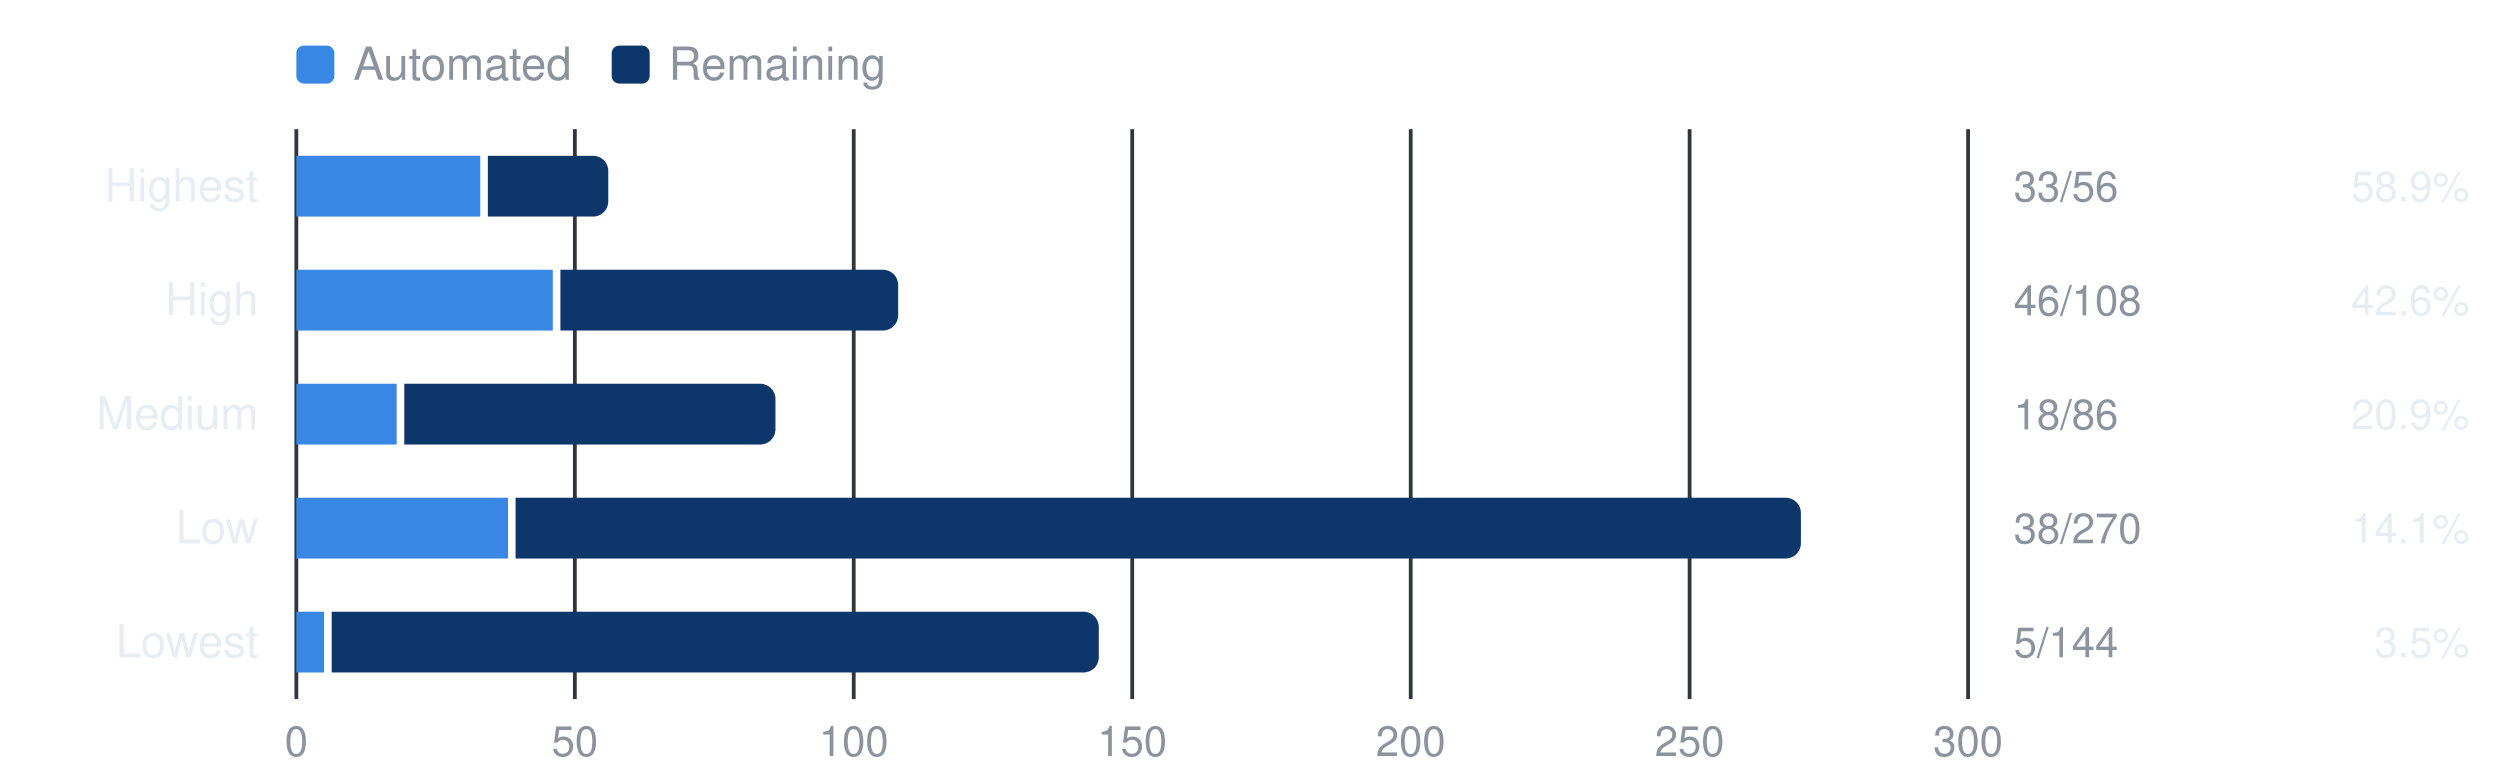
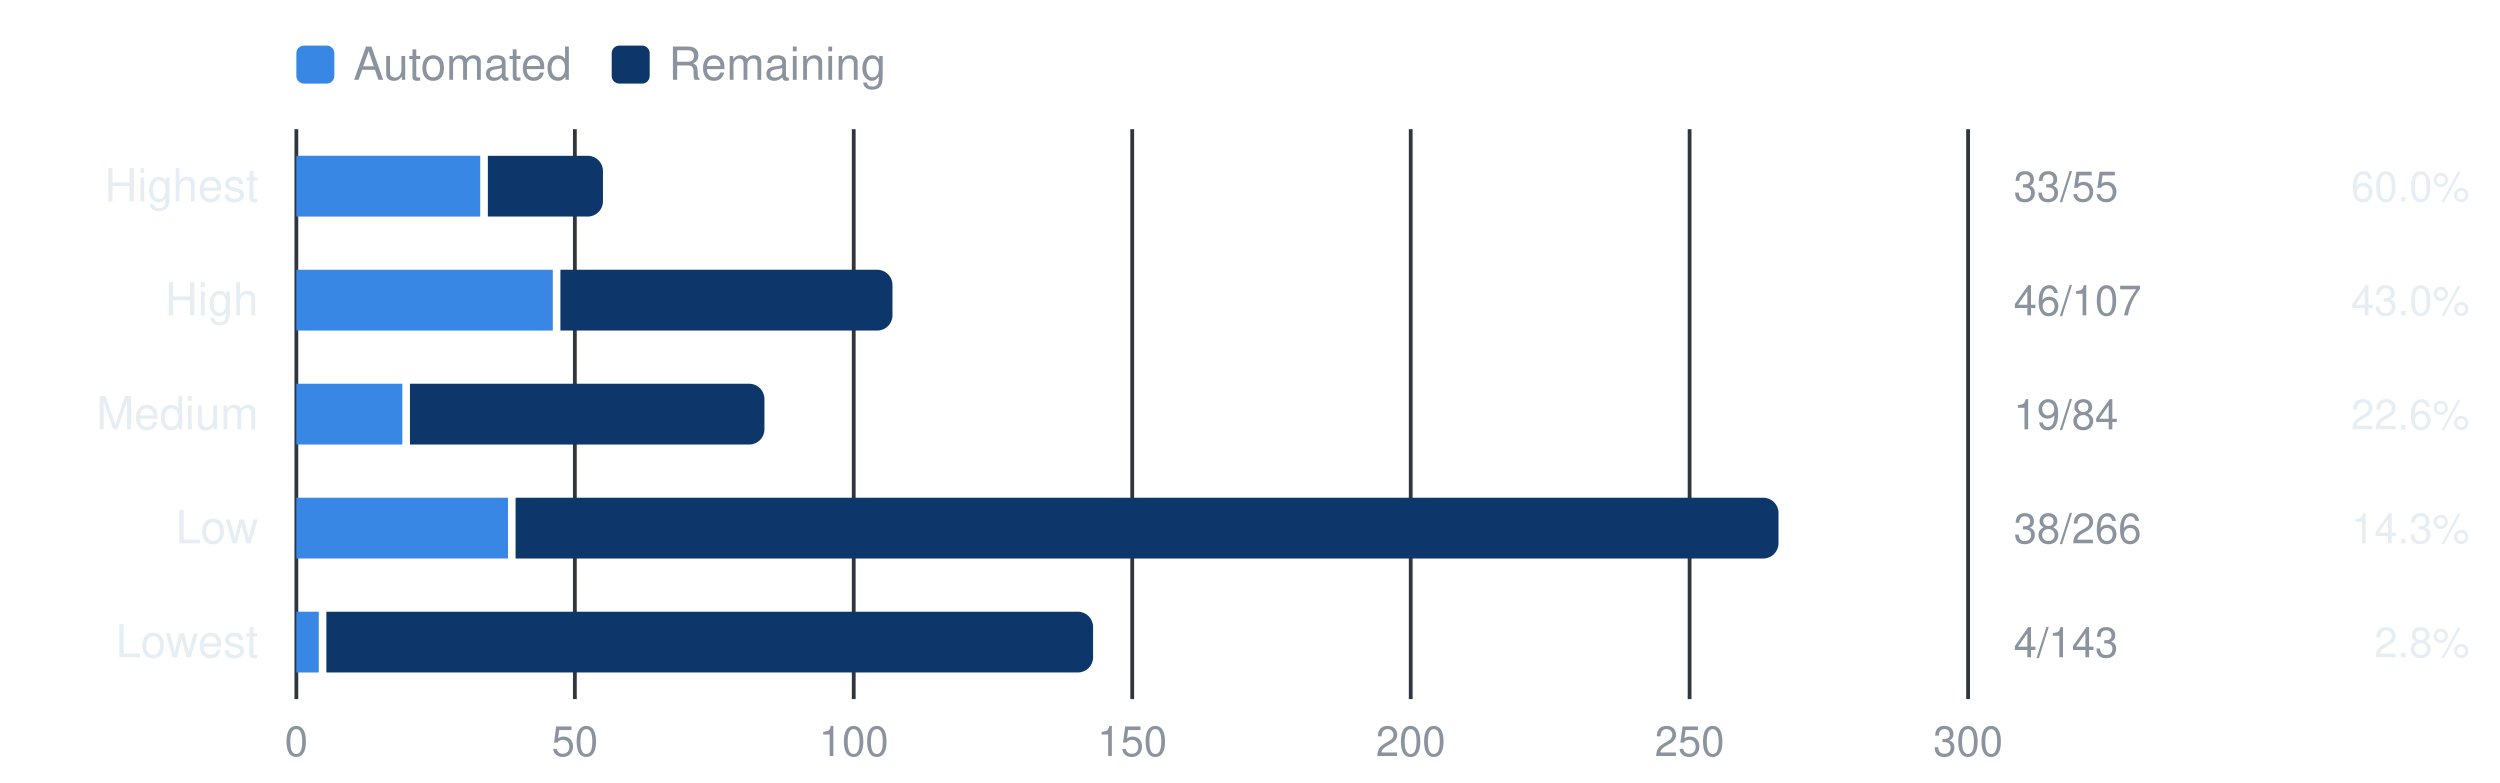
<svg xmlns="http://www.w3.org/2000/svg" width="658" height="206" viewBox="0 0 658 206" role="img" aria-label="Automated versus remaining conda CLI test cases, by priority">
  <g font-family="-apple-system,BlinkMacSystemFont,Segoe UI,Helvetica,Arial,sans-serif" font-size="12">
    <rect x="78" y="12" width="10" height="10" rx="2" fill="#3987e5" />
    <text x="93" y="21" fill="#8b949e">Automated</text>
    <rect x="161" y="12" width="10" height="10" rx="2" fill="#0d366b" />
    <text x="176" y="21" fill="#8b949e">Remaining</text>
    <line x1="78.0" y1="34" x2="78.0" y2="184" stroke="#30363d" stroke-width="1" />
    <text x="78.0" y="199" fill="#8b949e" font-size="11" text-anchor="middle">0</text>
    <line x1="151.3" y1="34" x2="151.3" y2="184" stroke="#30363d" stroke-width="1" />
    <text x="151.3" y="199" fill="#8b949e" font-size="11" text-anchor="middle">50</text>
    <line x1="224.7" y1="34" x2="224.7" y2="184" stroke="#30363d" stroke-width="1" />
    <text x="224.7" y="199" fill="#8b949e" font-size="11" text-anchor="middle">100</text>
    <line x1="298.0" y1="34" x2="298.0" y2="184" stroke="#30363d" stroke-width="1" />
    <text x="298.0" y="199" fill="#8b949e" font-size="11" text-anchor="middle">150</text>
    <line x1="371.3" y1="34" x2="371.3" y2="184" stroke="#30363d" stroke-width="1" />
    <text x="371.3" y="199" fill="#8b949e" font-size="11" text-anchor="middle">200</text>
    <line x1="444.7" y1="34" x2="444.7" y2="184" stroke="#30363d" stroke-width="1" />
    <text x="444.7" y="199" fill="#8b949e" font-size="11" text-anchor="middle">250</text>
    <line x1="518.0" y1="34" x2="518.0" y2="184" stroke="#30363d" stroke-width="1" />
    <text x="518.0" y="199" fill="#8b949e" font-size="11" text-anchor="middle">300</text>
    <text x="68" y="53.0" fill="#e6edf3" text-anchor="end">Highest</text>
    <path d="M78.0,41.0h48.4v16.0h-48.4z" fill="#3987e5" />
-     <path d="M128.4,41.0H156.1A4,4 0 0 1 160.1,45.0V53.0A4,4 0 0 1 156.1,57.0H128.4z" fill="#0d366b" />
-     <text x="530" y="53.0" fill="#8b949e" font-size="11">33/56</text>
-     <text x="650" y="53.0" fill="#e6edf3" font-size="11" text-anchor="end">58.9%</text>
+     <path d="M128.4,41.0H154.7A4,4 0 0 1 158.7,45.0V53.0A4,4 0 0 1 154.7,57.0H128.4z" fill="#0d366b" />
+     <text x="530" y="53.0" fill="#8b949e" font-size="11">33/55</text>
+     <text x="650" y="53.0" fill="#e6edf3" font-size="11" text-anchor="end">60.0%</text>
    <text x="68" y="83.0" fill="#e6edf3" text-anchor="end">High</text>
    <path d="M78.0,71.0h67.5v16.0h-67.5z" fill="#3987e5" />
-     <path d="M147.5,71.0H232.4A4,4 0 0 1 236.4,75.0V83.0A4,4 0 0 1 232.4,87.0H147.5z" fill="#0d366b" />
-     <text x="530" y="83.0" fill="#8b949e" font-size="11">46/108</text>
-     <text x="650" y="83.0" fill="#e6edf3" font-size="11" text-anchor="end">42.6%</text>
+     <path d="M147.5,71.0H230.9A4,4 0 0 1 234.9,75.0V83.0A4,4 0 0 1 230.9,87.0H147.5z" fill="#0d366b" />
+     <text x="530" y="83.0" fill="#8b949e" font-size="11">46/107</text>
+     <text x="650" y="83.0" fill="#e6edf3" font-size="11" text-anchor="end">43.0%</text>
    <text x="68" y="113.0" fill="#e6edf3" text-anchor="end">Medium</text>
-     <path d="M78.0,101.0h26.4v16.0h-26.4z" fill="#3987e5" />
-     <path d="M106.4,101.0H200.1A4,4 0 0 1 204.1,105.0V113.0A4,4 0 0 1 200.1,117.0H106.4z" fill="#0d366b" />
-     <text x="530" y="113.0" fill="#8b949e" font-size="11">18/86</text>
-     <text x="650" y="113.0" fill="#e6edf3" font-size="11" text-anchor="end">20.9%</text>
+     <path d="M78.0,101.0h27.9v16.0h-27.9z" fill="#3987e5" />
+     <path d="M107.9,101.0H197.2A4,4 0 0 1 201.2,105.0V113.0A4,4 0 0 1 197.2,117.0H107.9z" fill="#0d366b" />
+     <text x="530" y="113.0" fill="#8b949e" font-size="11">19/84</text>
+     <text x="650" y="113.0" fill="#e6edf3" font-size="11" text-anchor="end">22.6%</text>
    <text x="68" y="143.0" fill="#e6edf3" text-anchor="end">Low</text>
    <path d="M78.0,131.0h55.7v16.0h-55.7z" fill="#3987e5" />
-     <path d="M135.7,131.0H470.0A4,4 0 0 1 474.0,135.0V143.0A4,4 0 0 1 470.0,147.0H135.7z" fill="#0d366b" />
-     <text x="530" y="143.0" fill="#8b949e" font-size="11">38/270</text>
-     <text x="650" y="143.0" fill="#e6edf3" font-size="11" text-anchor="end">14.1%</text>
+     <path d="M135.7,131.0H464.1A4,4 0 0 1 468.1,135.0V143.0A4,4 0 0 1 464.1,147.0H135.7z" fill="#0d366b" />
+     <text x="530" y="143.0" fill="#8b949e" font-size="11">38/266</text>
+     <text x="650" y="143.0" fill="#e6edf3" font-size="11" text-anchor="end">14.3%</text>
    <text x="68" y="173.0" fill="#e6edf3" text-anchor="end">Lowest</text>
-     <path d="M78.0,161.0h7.3v16.0h-7.3z" fill="#3987e5" />
-     <path d="M87.3,161.0H285.2A4,4 0 0 1 289.2,165.0V173.0A4,4 0 0 1 285.2,177.0H87.3z" fill="#0d366b" />
-     <text x="530" y="173.0" fill="#8b949e" font-size="11">5/144</text>
-     <text x="650" y="173.0" fill="#e6edf3" font-size="11" text-anchor="end">3.5%</text>
+     <path d="M78.0,161.0h5.9v16.0h-5.9z" fill="#3987e5" />
+     <path d="M85.9,161.0H283.7A4,4 0 0 1 287.7,165.0V173.0A4,4 0 0 1 283.7,177.0H85.9z" fill="#0d366b" />
+     <text x="530" y="173.0" fill="#8b949e" font-size="11">4/143</text>
+     <text x="650" y="173.0" fill="#e6edf3" font-size="11" text-anchor="end">2.8%</text>
  </g>
</svg>
